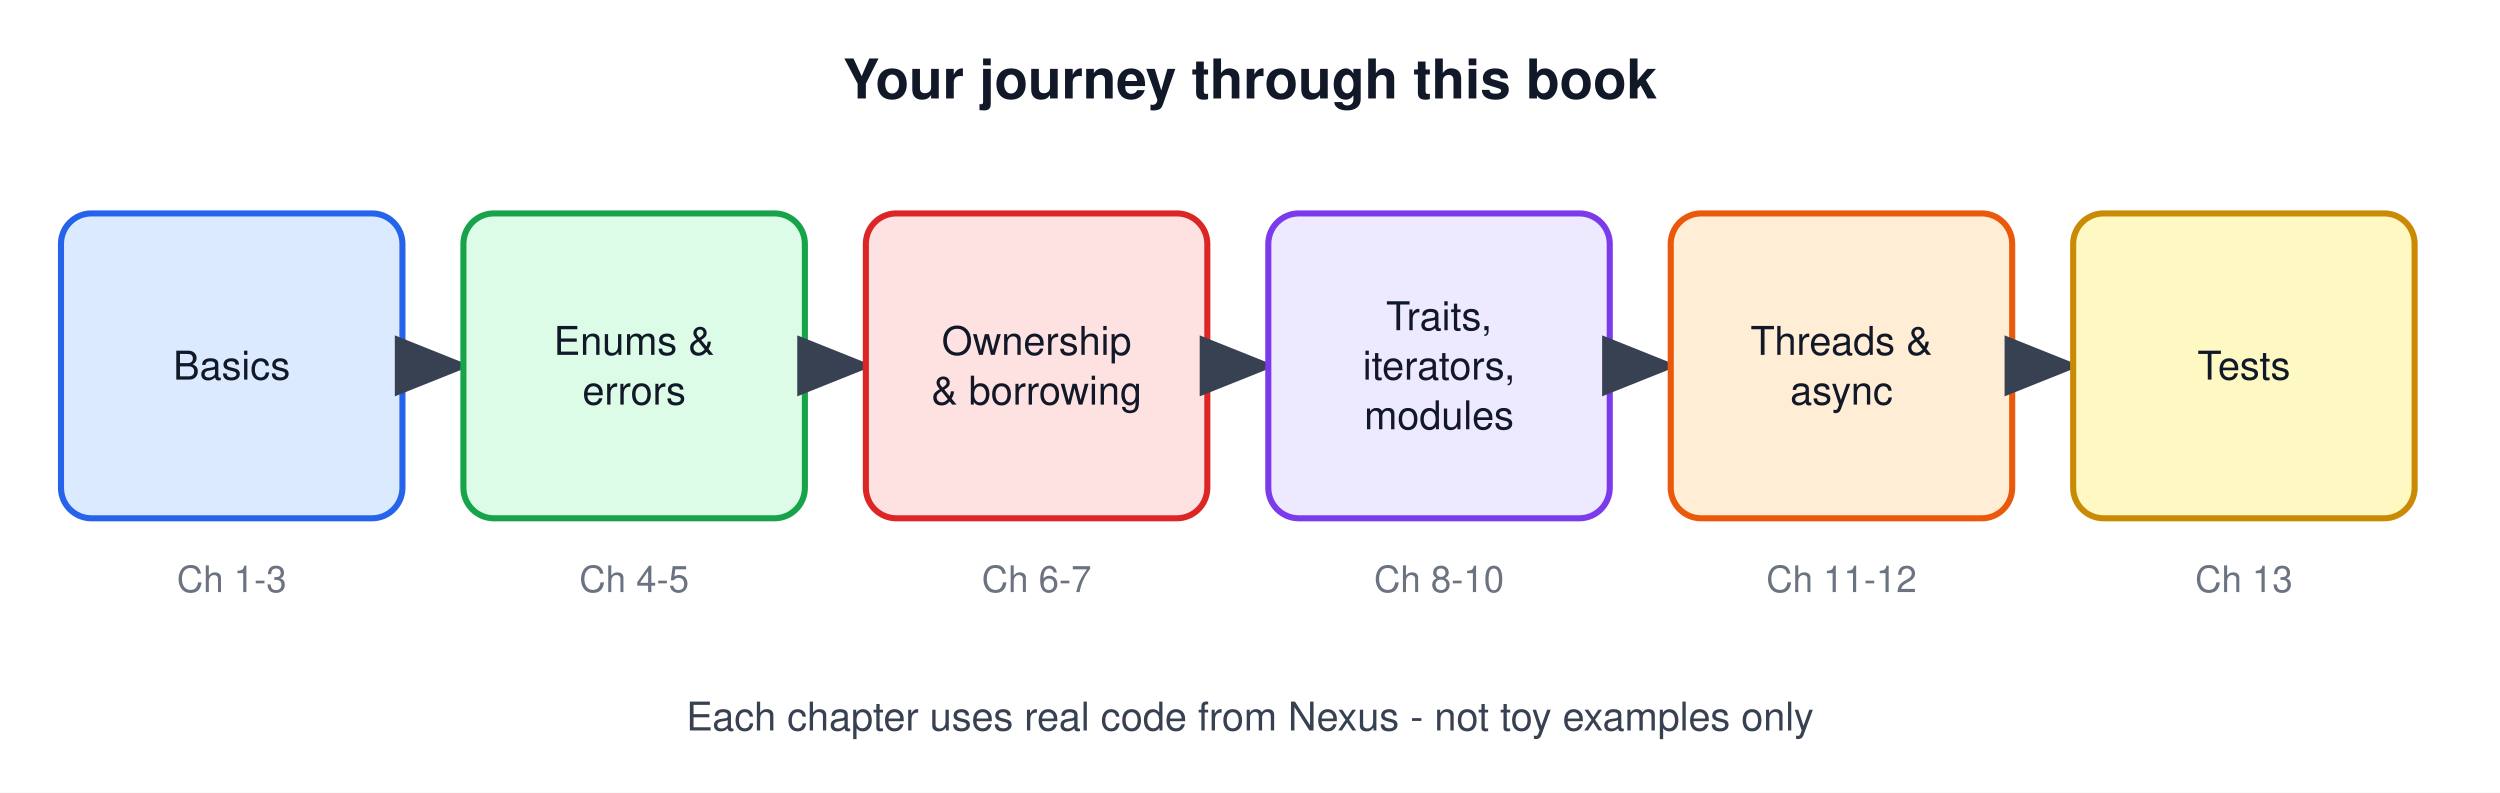
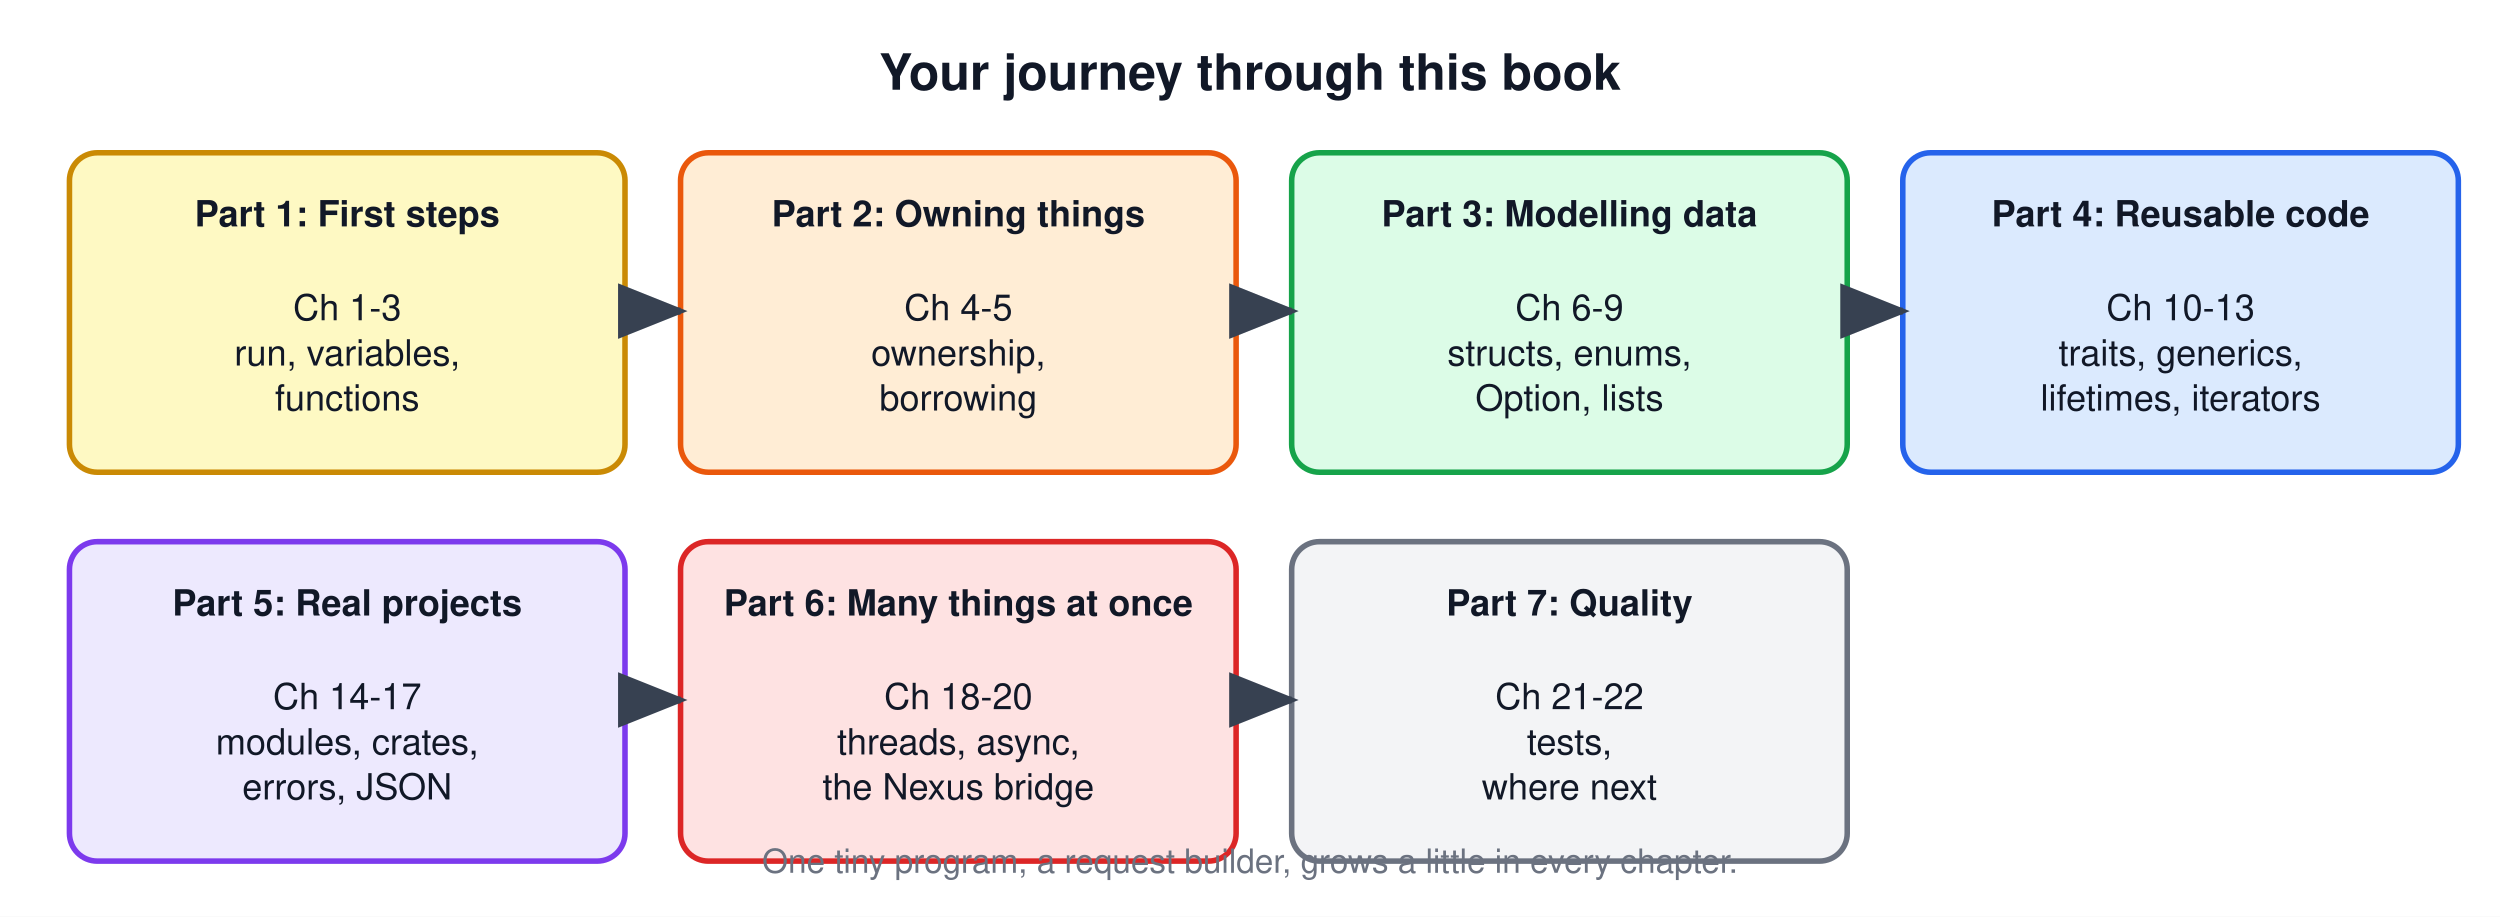
- <svg xmlns="http://www.w3.org/2000/svg" viewBox="0 0 820 260" width="820" height="260" role="img" aria-label="Learning path">
+ <svg xmlns="http://www.w3.org/2000/svg" viewBox="0 0 900 330" width="900" height="330" role="img" aria-label="Your journey through this book">
  <defs>
    <marker id="ah" markerWidth="10" markerHeight="8" refX="9" refY="4" orient="auto">
      <polygon points="0 0, 10 4, 0 8" fill="#374151" />
    </marker>
  </defs>
-   <rect width="820" height="260" fill="#ffffff" />
-   <text x="410.0" y="32.3" font-family="Helvetica, Arial, sans-serif" font-size="18" text-anchor="middle" font-weight="bold" fill="#111827">Your journey through this book</text>
-   <rect x="20" y="70" width="112" height="100" rx="10" fill="#dbeafe" stroke="#2563eb" stroke-width="2" />
-   <text x="76.0" y="124.5" font-family="Helvetica, Arial, sans-serif" font-size="13" text-anchor="middle" font-weight="normal" fill="#111827">Basics</text>
-   <text x="76" y="194.2" font-family="Helvetica, Arial, sans-serif" font-size="12" text-anchor="middle" font-weight="normal" fill="#6b7280">Ch 1-3</text>
-   <line x1="132" y1="120" x2="152" y2="120" stroke="#374151" stroke-width="2.5" marker-end="url(#ah)" />
-   <rect x="152" y="70" width="112" height="100" rx="10" fill="#dcfce7" stroke="#16a34a" stroke-width="2" />
-   <text x="208.0" y="116.4" font-family="Helvetica, Arial, sans-serif" font-size="13" text-anchor="middle" font-weight="normal" fill="#111827">Enums &amp;</text>
-   <text x="208.0" y="132.7" font-family="Helvetica, Arial, sans-serif" font-size="13" text-anchor="middle" font-weight="normal" fill="#111827">errors</text>
-   <text x="208" y="194.2" font-family="Helvetica, Arial, sans-serif" font-size="12" text-anchor="middle" font-weight="normal" fill="#6b7280">Ch 4-5</text>
-   <line x1="264" y1="120" x2="284" y2="120" stroke="#374151" stroke-width="2.5" marker-end="url(#ah)" />
-   <rect x="284" y="70" width="112" height="100" rx="10" fill="#fee2e2" stroke="#dc2626" stroke-width="2" />
-   <text x="340.0" y="116.4" font-family="Helvetica, Arial, sans-serif" font-size="13" text-anchor="middle" font-weight="normal" fill="#111827">Ownership</text>
-   <text x="340.0" y="132.7" font-family="Helvetica, Arial, sans-serif" font-size="13" text-anchor="middle" font-weight="normal" fill="#111827">&amp; borrowing</text>
-   <text x="340" y="194.2" font-family="Helvetica, Arial, sans-serif" font-size="12" text-anchor="middle" font-weight="normal" fill="#6b7280">Ch 6-7</text>
-   <line x1="396" y1="120" x2="416" y2="120" stroke="#374151" stroke-width="2.5" marker-end="url(#ah)" />
-   <rect x="416" y="70" width="112" height="100" rx="10" fill="#ede9fe" stroke="#7c3aed" stroke-width="2" />
-   <text x="472.0" y="108.3" font-family="Helvetica, Arial, sans-serif" font-size="13" text-anchor="middle" font-weight="normal" fill="#111827">Traits,</text>
-   <text x="472.0" y="124.5" font-family="Helvetica, Arial, sans-serif" font-size="13" text-anchor="middle" font-weight="normal" fill="#111827">iterators,</text>
-   <text x="472.0" y="140.8" font-family="Helvetica, Arial, sans-serif" font-size="13" text-anchor="middle" font-weight="normal" fill="#111827">modules</text>
-   <text x="472" y="194.2" font-family="Helvetica, Arial, sans-serif" font-size="12" text-anchor="middle" font-weight="normal" fill="#6b7280">Ch 8-10</text>
-   <line x1="528" y1="120" x2="548" y2="120" stroke="#374151" stroke-width="2.5" marker-end="url(#ah)" />
-   <rect x="548" y="70" width="112" height="100" rx="10" fill="#ffedd5" stroke="#ea580c" stroke-width="2" />
-   <text x="604.0" y="116.4" font-family="Helvetica, Arial, sans-serif" font-size="13" text-anchor="middle" font-weight="normal" fill="#111827">Threads &amp;</text>
-   <text x="604.0" y="132.7" font-family="Helvetica, Arial, sans-serif" font-size="13" text-anchor="middle" font-weight="normal" fill="#111827">async</text>
-   <text x="604" y="194.2" font-family="Helvetica, Arial, sans-serif" font-size="12" text-anchor="middle" font-weight="normal" fill="#6b7280">Ch 11-12</text>
-   <line x1="660" y1="120" x2="680" y2="120" stroke="#374151" stroke-width="2.5" marker-end="url(#ah)" />
-   <rect x="680" y="70" width="112" height="100" rx="10" fill="#fef9c3" stroke="#ca8a04" stroke-width="2" />
-   <text x="736.0" y="124.5" font-family="Helvetica, Arial, sans-serif" font-size="13" text-anchor="middle" font-weight="normal" fill="#111827">Tests</text>
-   <text x="736" y="194.2" font-family="Helvetica, Arial, sans-serif" font-size="12" text-anchor="middle" font-weight="normal" fill="#6b7280">Ch 13</text>
-   <text x="410" y="239.6" font-family="Helvetica, Arial, sans-serif" font-size="13" text-anchor="middle" font-weight="normal" fill="#374151">Each chapter uses real code from Nexus - not toy examples only</text>
+   <rect width="900" height="330" fill="#ffffff" />
+   <text x="450.0" y="32.3" font-family="Helvetica, Arial, sans-serif" font-size="18" text-anchor="middle" font-weight="bold" fill="#111827">Your journey through this book</text>
+   <rect x="25" y="55" width="200" height="115" rx="10" fill="#fef9c3" stroke="#ca8a04" stroke-width="2" />
+   <text x="125" y="81.5" font-family="Helvetica, Arial, sans-serif" font-size="13" text-anchor="middle" font-weight="bold" fill="#111827">Part 1: First steps</text>
+   <text x="125" y="115.3" font-family="Helvetica, Arial, sans-serif" font-size="13" text-anchor="middle" font-weight="normal" fill="#111827">Ch 1-3</text>
+   <text x="125" y="131.6" font-family="Helvetica, Arial, sans-serif" font-size="13" text-anchor="middle" font-weight="normal" fill="#111827">run, variables,</text>
+   <text x="125" y="147.8" font-family="Helvetica, Arial, sans-serif" font-size="13" text-anchor="middle" font-weight="normal" fill="#111827">functions</text>
+   <rect x="245" y="55" width="200" height="115" rx="10" fill="#ffedd5" stroke="#ea580c" stroke-width="2" />
+   <text x="345" y="81.5" font-family="Helvetica, Arial, sans-serif" font-size="13" text-anchor="middle" font-weight="bold" fill="#111827">Part 2: Owning things</text>
+   <text x="345" y="115.3" font-family="Helvetica, Arial, sans-serif" font-size="13" text-anchor="middle" font-weight="normal" fill="#111827">Ch 4-5</text>
+   <text x="345" y="131.6" font-family="Helvetica, Arial, sans-serif" font-size="13" text-anchor="middle" font-weight="normal" fill="#111827">ownership,</text>
+   <text x="345" y="147.8" font-family="Helvetica, Arial, sans-serif" font-size="13" text-anchor="middle" font-weight="normal" fill="#111827">borrowing</text>
+   <rect x="465" y="55" width="200" height="115" rx="10" fill="#dcfce7" stroke="#16a34a" stroke-width="2" />
+   <text x="565" y="81.5" font-family="Helvetica, Arial, sans-serif" font-size="13" text-anchor="middle" font-weight="bold" fill="#111827">Part 3: Modelling data</text>
+   <text x="565" y="115.3" font-family="Helvetica, Arial, sans-serif" font-size="13" text-anchor="middle" font-weight="normal" fill="#111827">Ch 6-9</text>
+   <text x="565" y="131.6" font-family="Helvetica, Arial, sans-serif" font-size="13" text-anchor="middle" font-weight="normal" fill="#111827">structs, enums,</text>
+   <text x="565" y="147.8" font-family="Helvetica, Arial, sans-serif" font-size="13" text-anchor="middle" font-weight="normal" fill="#111827">Option, lists</text>
+   <rect x="685" y="55" width="200" height="115" rx="10" fill="#dbeafe" stroke="#2563eb" stroke-width="2" />
+   <text x="785" y="81.5" font-family="Helvetica, Arial, sans-serif" font-size="13" text-anchor="middle" font-weight="bold" fill="#111827">Part 4: Reusable code</text>
+   <text x="785" y="115.3" font-family="Helvetica, Arial, sans-serif" font-size="13" text-anchor="middle" font-weight="normal" fill="#111827">Ch 10-13</text>
+   <text x="785" y="131.6" font-family="Helvetica, Arial, sans-serif" font-size="13" text-anchor="middle" font-weight="normal" fill="#111827">traits, generics,</text>
+   <text x="785" y="147.8" font-family="Helvetica, Arial, sans-serif" font-size="13" text-anchor="middle" font-weight="normal" fill="#111827">lifetimes, iterators</text>
+   <rect x="25" y="195" width="200" height="115" rx="10" fill="#ede9fe" stroke="#7c3aed" stroke-width="2" />
+   <text x="125" y="221.6" font-family="Helvetica, Arial, sans-serif" font-size="13" text-anchor="middle" font-weight="bold" fill="#111827">Part 5: Real projects</text>
+   <text x="125" y="255.3" font-family="Helvetica, Arial, sans-serif" font-size="13" text-anchor="middle" font-weight="normal" fill="#111827">Ch 14-17</text>
+   <text x="125" y="271.6" font-family="Helvetica, Arial, sans-serif" font-size="13" text-anchor="middle" font-weight="normal" fill="#111827">modules, crates,</text>
+   <text x="125" y="287.8" font-family="Helvetica, Arial, sans-serif" font-size="13" text-anchor="middle" font-weight="normal" fill="#111827">errors, JSON</text>
+   <rect x="245" y="195" width="200" height="115" rx="10" fill="#fee2e2" stroke="#dc2626" stroke-width="2" />
+   <text x="345" y="221.6" font-family="Helvetica, Arial, sans-serif" font-size="13" text-anchor="middle" font-weight="bold" fill="#111827">Part 6: Many things at once</text>
+   <text x="345" y="255.3" font-family="Helvetica, Arial, sans-serif" font-size="13" text-anchor="middle" font-weight="normal" fill="#111827">Ch 18-20</text>
+   <text x="345" y="271.6" font-family="Helvetica, Arial, sans-serif" font-size="13" text-anchor="middle" font-weight="normal" fill="#111827">threads, async,</text>
+   <text x="345" y="287.8" font-family="Helvetica, Arial, sans-serif" font-size="13" text-anchor="middle" font-weight="normal" fill="#111827">the Nexus bridge</text>
+   <rect x="465" y="195" width="200" height="115" rx="10" fill="#f3f4f6" stroke="#6b7280" stroke-width="2" />
+   <text x="565" y="221.6" font-family="Helvetica, Arial, sans-serif" font-size="13" text-anchor="middle" font-weight="bold" fill="#111827">Part 7: Quality</text>
+   <text x="565" y="255.3" font-family="Helvetica, Arial, sans-serif" font-size="13" text-anchor="middle" font-weight="normal" fill="#111827">Ch 21-22</text>
+   <text x="565" y="271.6" font-family="Helvetica, Arial, sans-serif" font-size="13" text-anchor="middle" font-weight="normal" fill="#111827">tests,</text>
+   <text x="565" y="287.8" font-family="Helvetica, Arial, sans-serif" font-size="13" text-anchor="middle" font-weight="normal" fill="#111827">where next</text>
+   <line x1="225" y1="112" x2="245" y2="112" stroke="#374151" stroke-width="2.5" marker-end="url(#ah)" />
+   <line x1="445" y1="112" x2="465" y2="112" stroke="#374151" stroke-width="2.5" marker-end="url(#ah)" />
+   <line x1="665" y1="112" x2="685" y2="112" stroke="#374151" stroke-width="2.5" marker-end="url(#ah)" />
+   <line x1="225" y1="252" x2="245" y2="252" stroke="#374151" stroke-width="2.5" marker-end="url(#ah)" />
+   <line x1="445" y1="252" x2="465" y2="252" stroke="#374151" stroke-width="2.5" marker-end="url(#ah)" />
+   <text x="450" y="314.2" font-family="Helvetica, Arial, sans-serif" font-size="12" text-anchor="middle" font-weight="normal" fill="#6b7280">One tiny program, a request builder, grows a little in every chapter.</text>
</svg>
